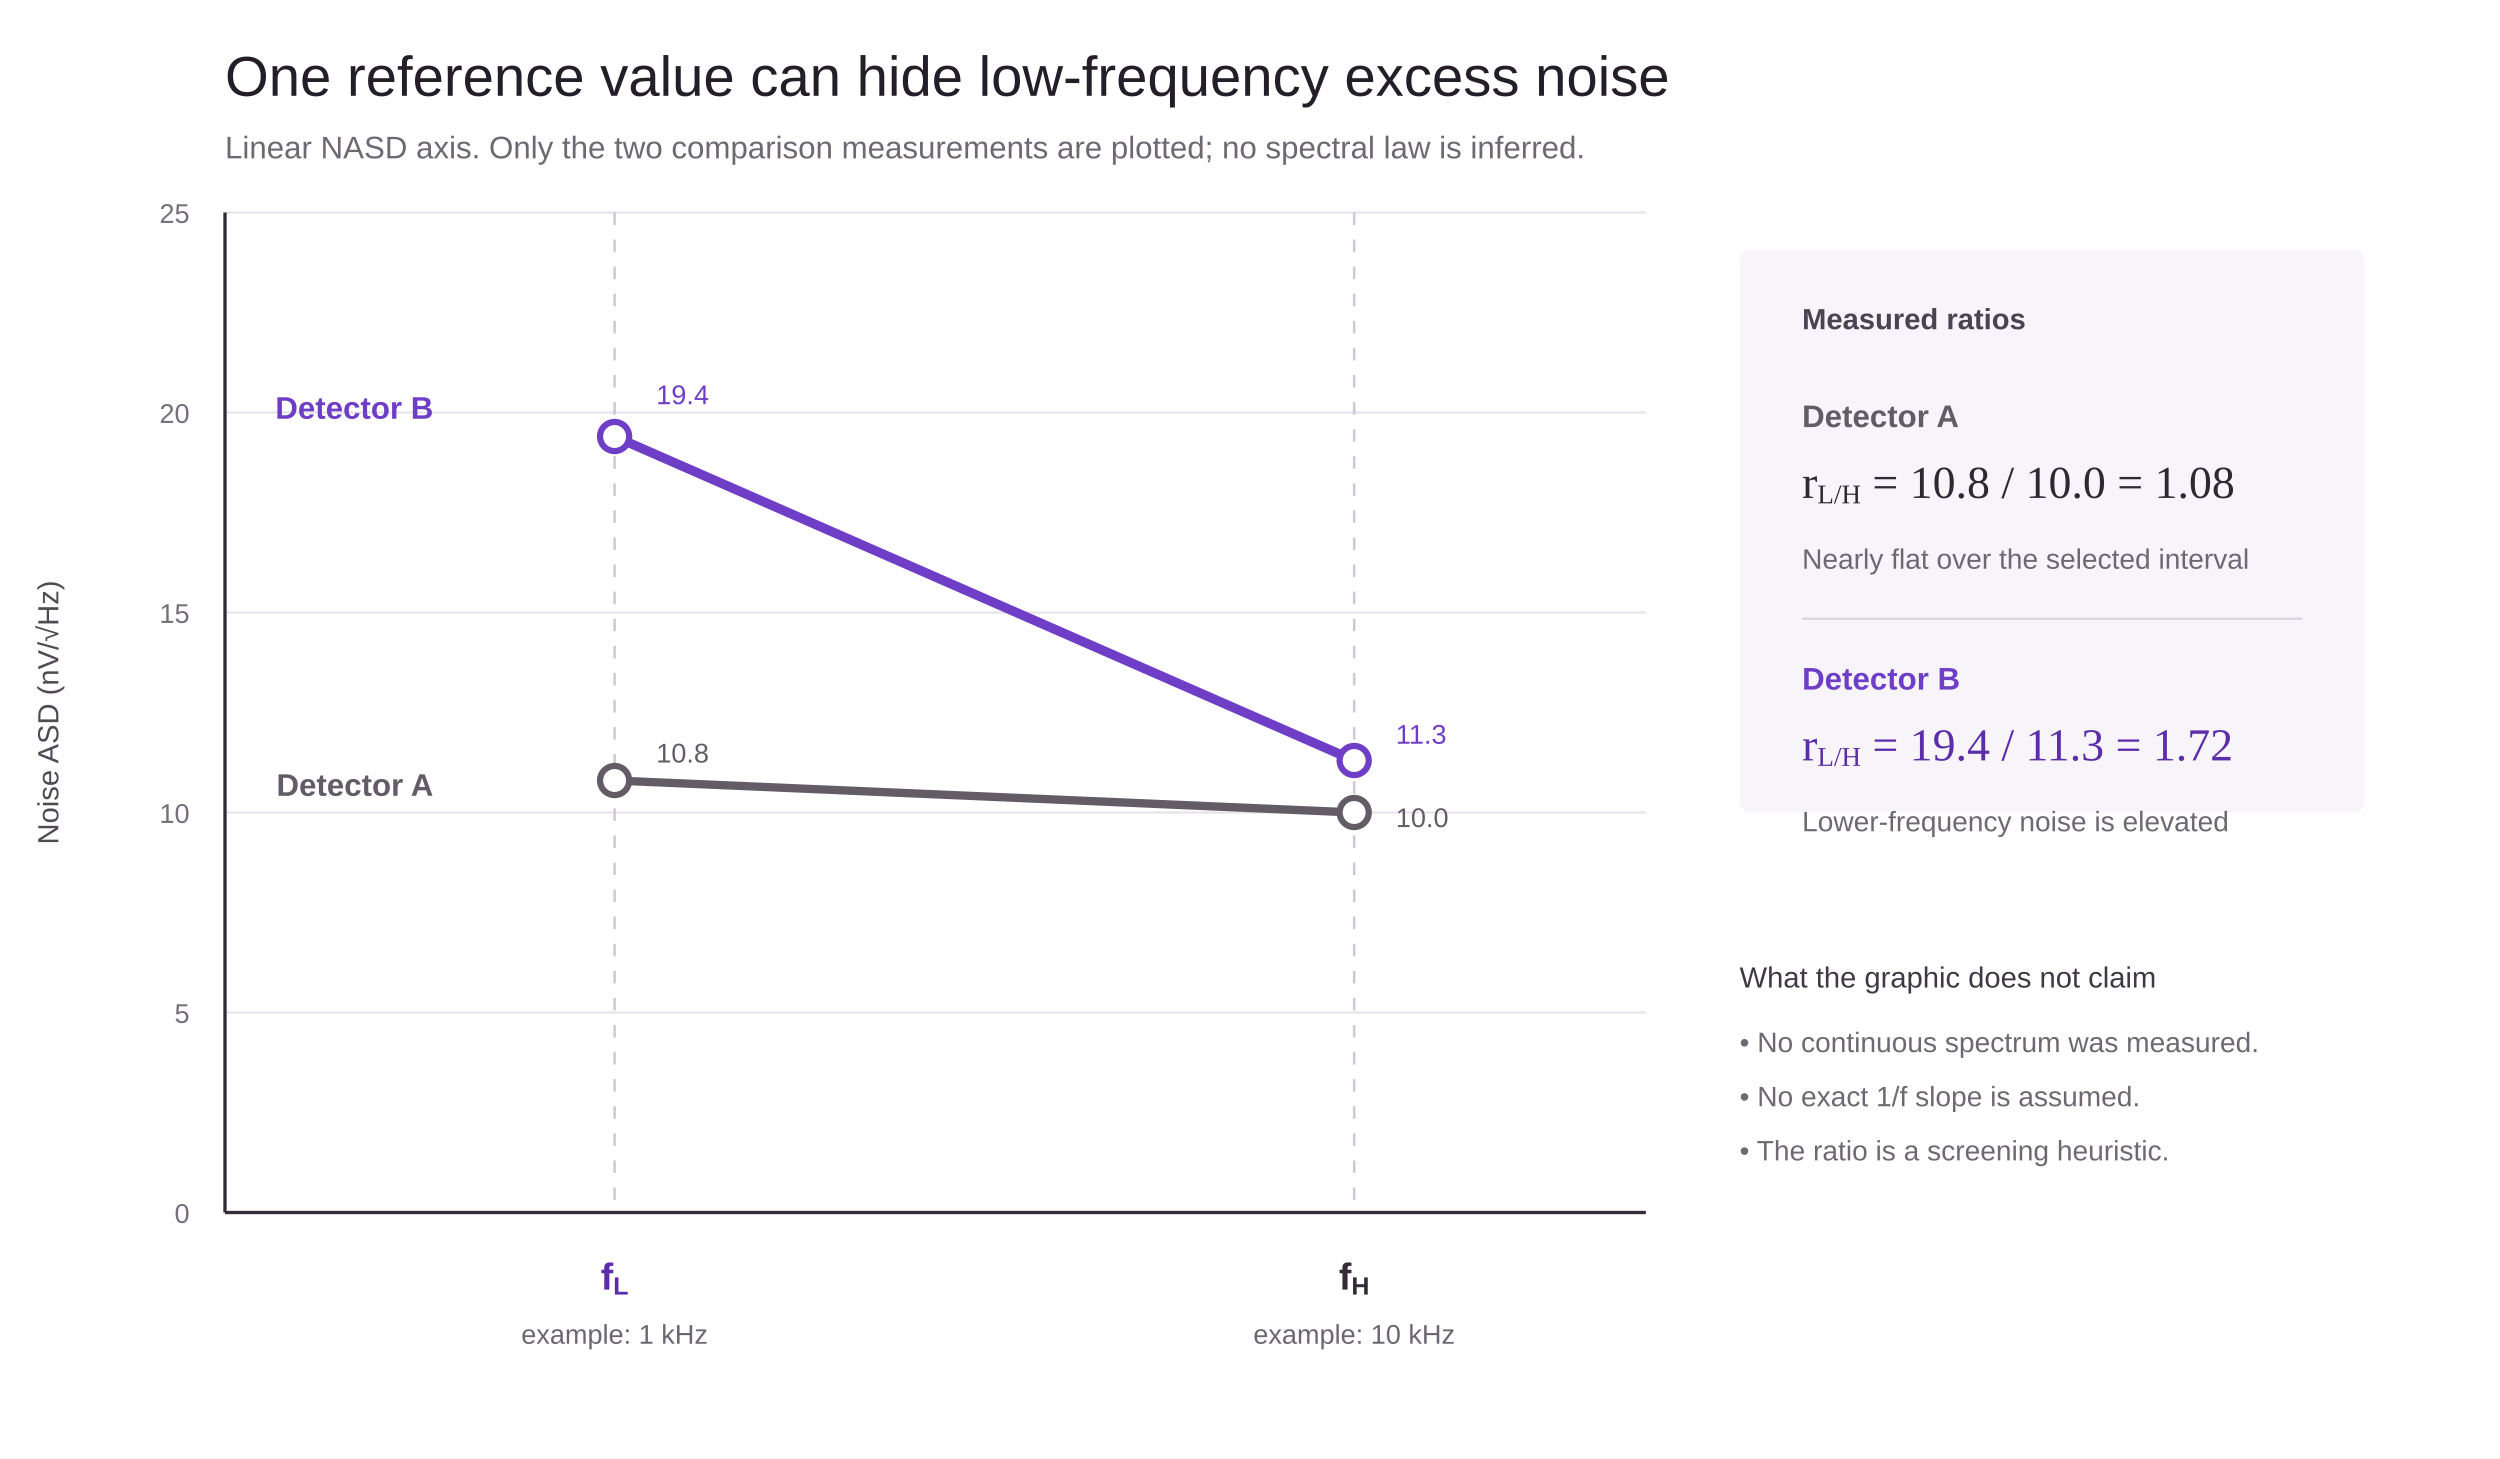
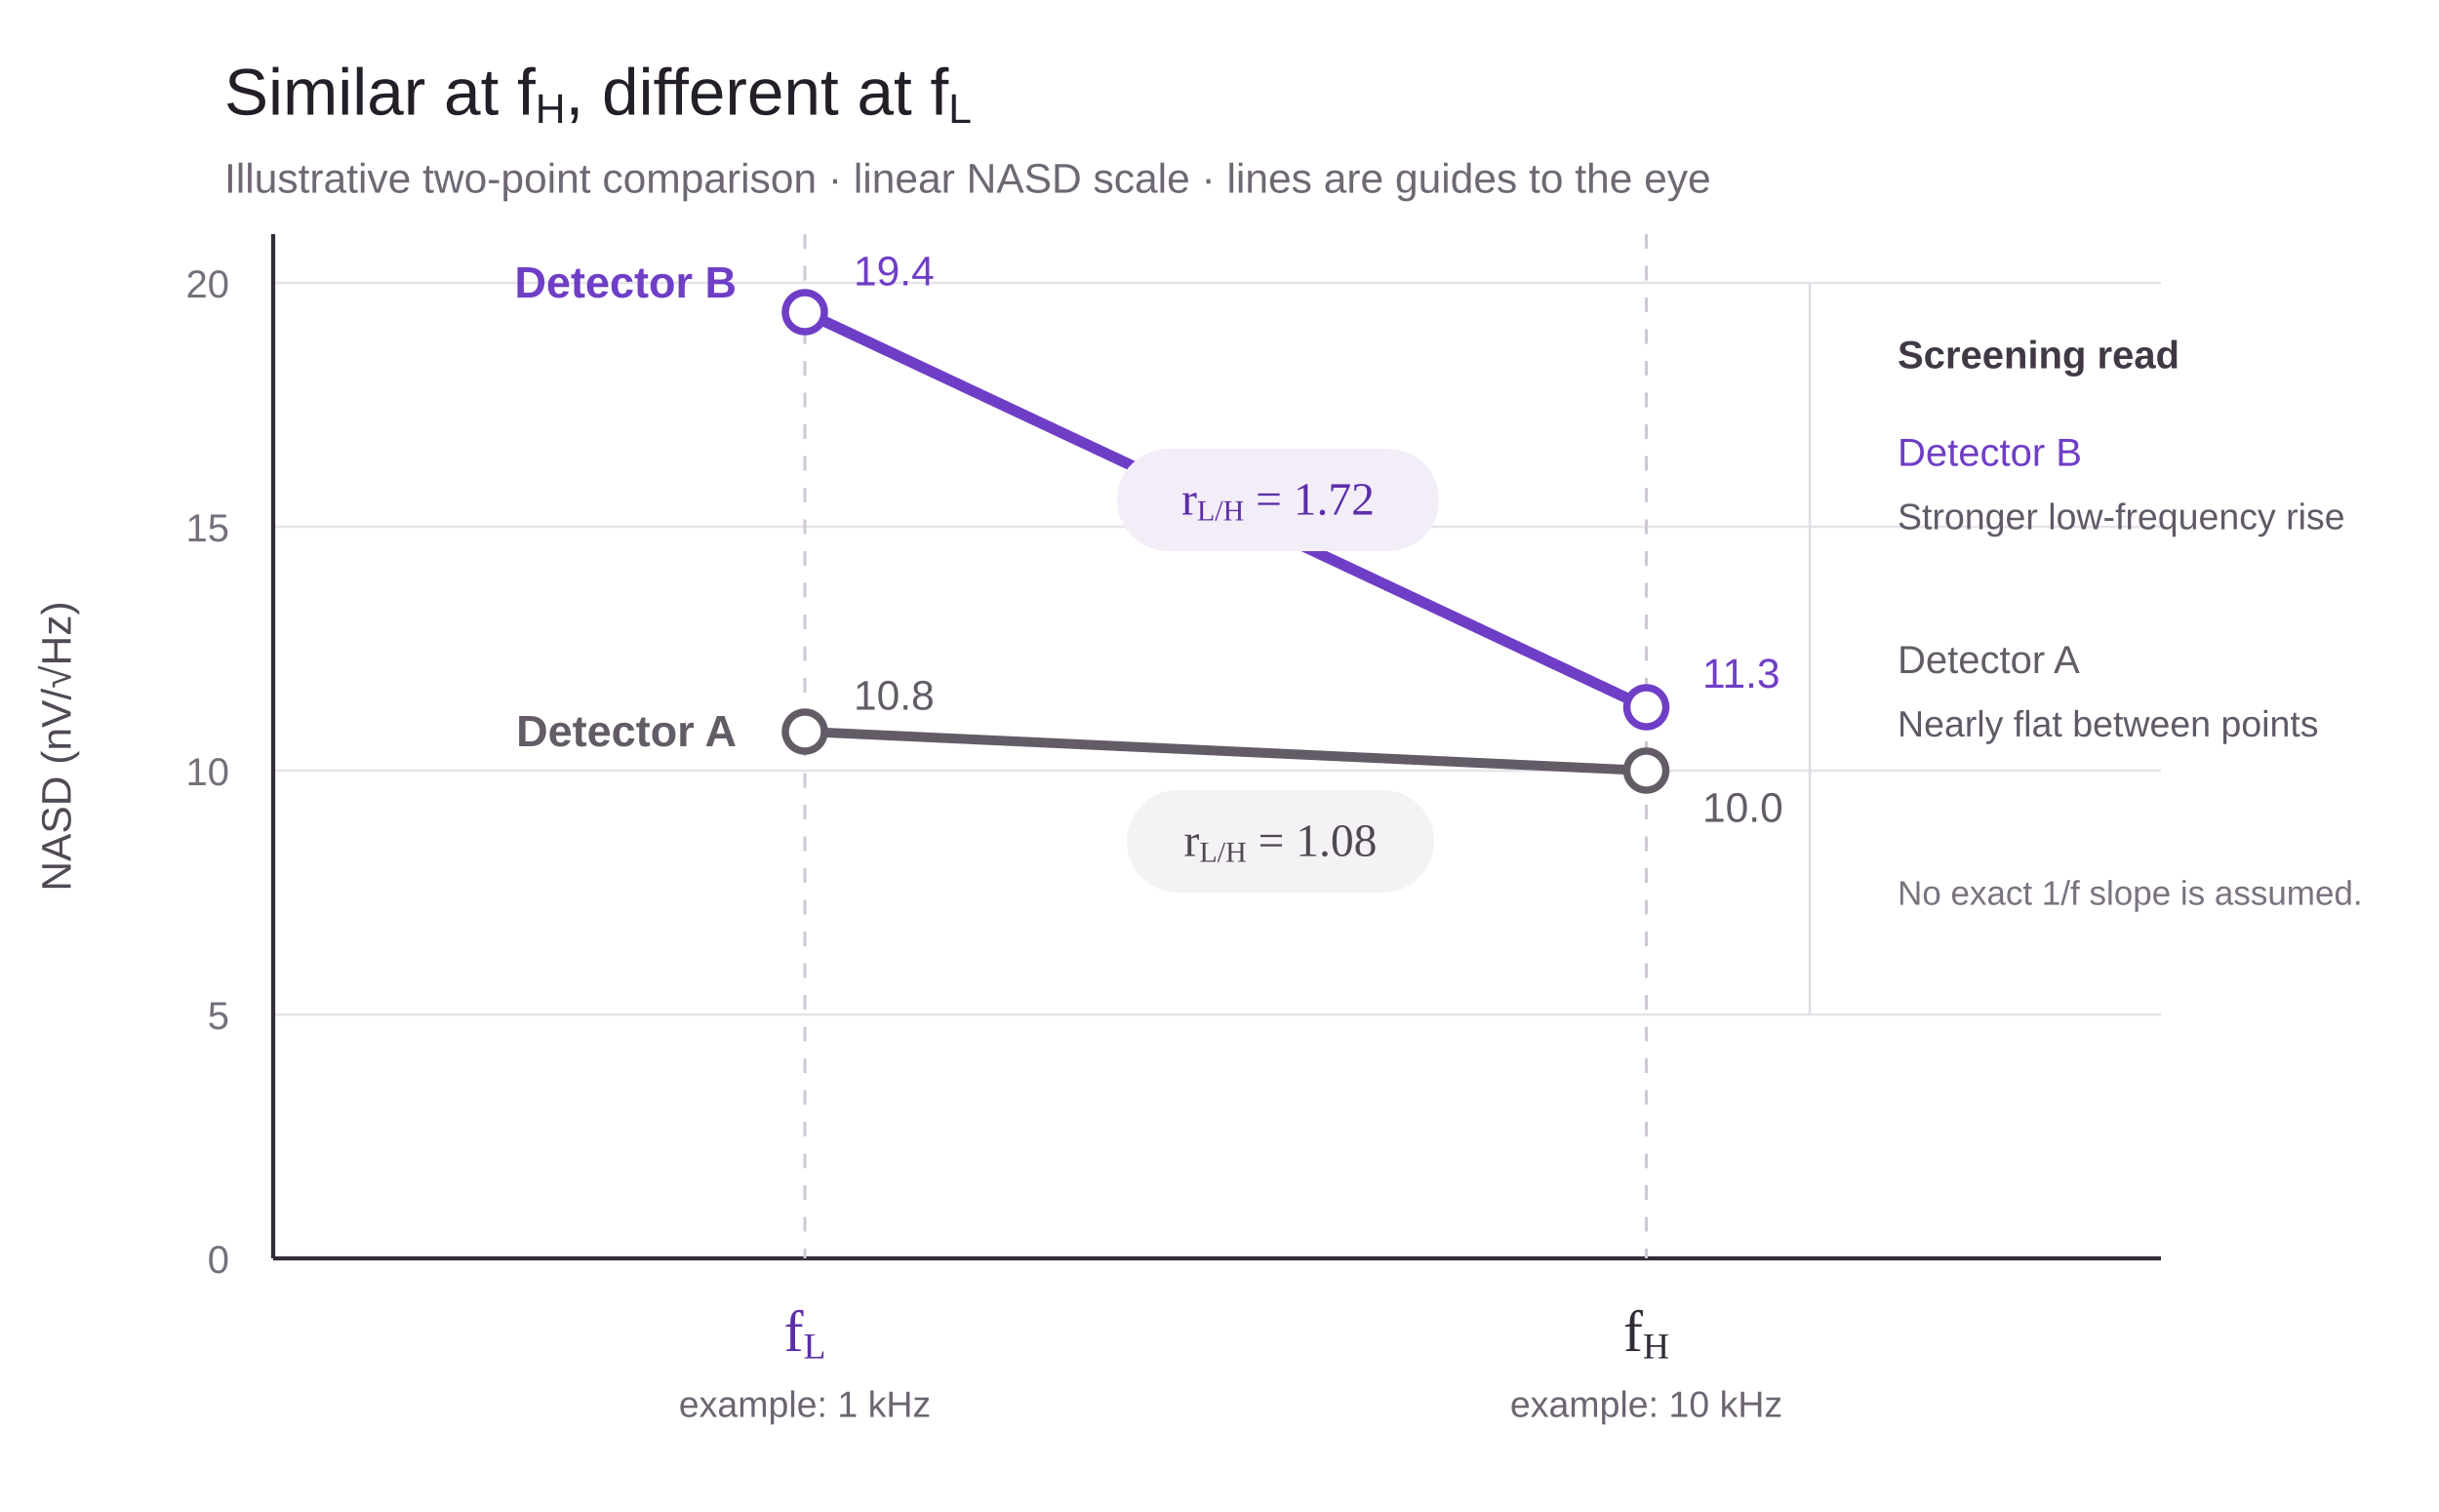
- <svg xmlns="http://www.w3.org/2000/svg" viewBox="0 0 1200 700" role="img" aria-labelledby="title desc">
-   <rect width="1200" height="700" fill="#ffffff" />
-   <text x="108" y="46" font-family="Avenir Next, Helvetica Neue, Arial, sans-serif" font-size="27" font-weight="500" fill="#241e29">One reference value can hide low-frequency excess noise</text>
-   <text x="108" y="76" font-family="Avenir Next, Helvetica Neue, Arial, sans-serif" font-size="15" font-weight="300" fill="#6f6873">Linear NASD axis. Only the two comparison measurements are plotted; no spectral law is inferred.</text>
+ <svg xmlns="http://www.w3.org/2000/svg" viewBox="0 0 1000 620" role="img" aria-labelledby="title desc">
+   <rect width="1000" height="620" fill="#ffffff" />
+   <text x="92" y="47" font-family="Avenir Next, Helvetica Neue, Arial, sans-serif" font-size="27" font-weight="500" fill="#241e29">Similar at f<tspan baseline-shift="sub" font-size="17">H</tspan>, different at f<tspan baseline-shift="sub" font-size="17">L</tspan>
+   </text>
+   <text x="92" y="79" font-family="Avenir Next, Helvetica Neue, Arial, sans-serif" font-size="17" font-weight="300" fill="#6f6873">Illustrative two-point comparison · linear NASD scale · lines are guides to the eye</text>
  <g stroke="#e7e2e9" stroke-width="1">
-     <line x1="108" y1="582" x2="790" y2="582" />
-     <line x1="108" y1="486" x2="790" y2="486" />
-     <line x1="108" y1="390" x2="790" y2="390" />
-     <line x1="108" y1="294" x2="790" y2="294" />
-     <line x1="108" y1="198" x2="790" y2="198" />
-     <line x1="108" y1="102" x2="790" y2="102" />
+     <line x1="112" y1="516" x2="886" y2="516" />
+     <line x1="112" y1="416" x2="886" y2="416" />
+     <line x1="112" y1="316" x2="886" y2="316" />
+     <line x1="112" y1="216" x2="886" y2="216" />
+     <line x1="112" y1="116" x2="886" y2="116" />
  </g>
-   <g fill="#766f7b" font-family="Avenir Next, Helvetica Neue, Arial, sans-serif" font-size="13" text-anchor="end">
-     <text x="91" y="587">0</text>
-     <text x="91" y="491">5</text>
-     <text x="91" y="395">10</text>
-     <text x="91" y="299">15</text>
-     <text x="91" y="203">20</text>
-     <text x="91" y="107">25</text>
+   <g fill="#766f7b" font-family="Avenir Next, Helvetica Neue, Arial, sans-serif" font-size="16" text-anchor="end">
+     <text x="94" y="522">0</text>
+     <text x="94" y="422">5</text>
+     <text x="94" y="322">10</text>
+     <text x="94" y="222">15</text>
+     <text x="94" y="122">20</text>
  </g>
-   <line x1="108" y1="582" x2="790" y2="582" stroke="#332c38" stroke-width="1.6" />
-   <line x1="108" y1="102" x2="108" y2="582" stroke="#332c38" stroke-width="1.6" />
-   <text transform="rotate(-90 28 342)" x="28" y="342" text-anchor="middle" font-family="Avenir Next, Helvetica Neue, Arial, sans-serif" font-size="14" fill="#514a55">Noise ASD (nV/√Hz)</text>
-   <line x1="295" y1="102" x2="295" y2="582" stroke="#cfc7d5" stroke-width="1.2" stroke-dasharray="6 7" />
-   <line x1="650" y1="102" x2="650" y2="582" stroke="#cfc7d5" stroke-width="1.2" stroke-dasharray="6 7" />
-   <text x="295" y="619" text-anchor="middle" font-family="Avenir Next, Helvetica Neue, Arial, sans-serif" font-size="18" font-weight="600" fill="#5b2da8">f<tspan baseline-shift="sub" font-size="12">L</tspan>
+   <line x1="112" y1="516" x2="886" y2="516" stroke="#332c38" stroke-width="1.7" />
+   <line x1="112" y1="96" x2="112" y2="516" stroke="#332c38" stroke-width="1.7" />
+   <text transform="rotate(-90 29 306)" x="29" y="306" text-anchor="middle" font-family="Avenir Next, Helvetica Neue, Arial, sans-serif" font-size="17" fill="#514a55">NASD (nV/√Hz)</text>
+   <line x1="330" y1="96" x2="330" y2="516" stroke="#cfc7d5" stroke-width="1.2" stroke-dasharray="6 7" />
+   <line x1="675" y1="96" x2="675" y2="516" stroke="#cfc7d5" stroke-width="1.2" stroke-dasharray="6 7" />
+   <text x="330" y="554" text-anchor="middle" font-family="STIX Two Math, Cambria Math, Times New Roman, serif" font-size="24" fill="#5b2da8">f<tspan baseline-shift="sub" font-size="15">L</tspan>
  </text>
-   <text x="295" y="645" text-anchor="middle" font-family="Avenir Next, Helvetica Neue, Arial, sans-serif" font-size="13" fill="#6d6571">example: 1 kHz</text>
-   <text x="650" y="619" text-anchor="middle" font-family="Avenir Next, Helvetica Neue, Arial, sans-serif" font-size="18" font-weight="600" fill="#332c38">f<tspan baseline-shift="sub" font-size="12">H</tspan>
+   <text x="330" y="581" text-anchor="middle" font-family="Avenir Next, Helvetica Neue, Arial, sans-serif" font-size="15" fill="#6d6571">example: 1 kHz</text>
+   <text x="675" y="554" text-anchor="middle" font-family="STIX Two Math, Cambria Math, Times New Roman, serif" font-size="24" fill="#332c38">f<tspan baseline-shift="sub" font-size="15">H</tspan>
  </text>
-   <text x="650" y="645" text-anchor="middle" font-family="Avenir Next, Helvetica Neue, Arial, sans-serif" font-size="13" fill="#6d6571">example: 10 kHz</text>
-   <path d="M295 374.64 L650 390" fill="none" stroke="#635c66" stroke-width="4" stroke-linecap="round" />
-   <circle cx="295" cy="374.64" r="7" fill="#ffffff" stroke="#635c66" stroke-width="3" />
-   <circle cx="650" cy="390" r="7" fill="#ffffff" stroke="#635c66" stroke-width="3" />
-   <path d="M295 209.52 L650 365.04" fill="none" stroke="#6f3ec6" stroke-width="4.5" stroke-linecap="round" />
-   <circle cx="295" cy="209.52" r="7" fill="#ffffff" stroke="#6f3ec6" stroke-width="3" />
-   <circle cx="650" cy="365.04" r="7" fill="#ffffff" stroke="#6f3ec6" stroke-width="3" />
-   <text x="208" y="201" text-anchor="end" font-family="Avenir Next, Helvetica Neue, Arial, sans-serif" font-size="15" font-weight="600" fill="#6f3ec6">Detector B</text>
-   <text x="208" y="382" text-anchor="end" font-family="Avenir Next, Helvetica Neue, Arial, sans-serif" font-size="15" font-weight="600" fill="#635c66">Detector A</text>
-   <text x="315" y="194" font-family="Avenir Next, Helvetica Neue, Arial, sans-serif" font-size="13" fill="#6f3ec6">19.4</text>
-   <text x="670" y="357" font-family="Avenir Next, Helvetica Neue, Arial, sans-serif" font-size="13" fill="#6f3ec6">11.3</text>
-   <text x="315" y="366" font-family="Avenir Next, Helvetica Neue, Arial, sans-serif" font-size="13" fill="#635c66">10.8</text>
-   <text x="670" y="397" font-family="Avenir Next, Helvetica Neue, Arial, sans-serif" font-size="13" fill="#635c66">10.0</text>
-   <rect x="835" y="120" width="300" height="270" rx="5" fill="#f7f4fa" />
-   <text x="865" y="158" font-family="Avenir Next, Helvetica Neue, Arial, sans-serif" font-size="14" font-weight="600" fill="#4b4350">Measured ratios</text>
-   <text x="865" y="205" font-family="Avenir Next, Helvetica Neue, Arial, sans-serif" font-size="15" font-weight="600" fill="#635c66">Detector A</text>
-   <text x="865" y="239" font-family="STIX Two Math, Cambria Math, Times New Roman, serif" font-size="22" fill="#2f2833">r<tspan baseline-shift="sub" font-size="13">L/H</tspan> = 10.8 / 10.0 = 1.08</text>
-   <text x="865" y="273" font-family="Avenir Next, Helvetica Neue, Arial, sans-serif" font-size="13.5" fill="#6f6873">Nearly flat over the selected interval</text>
-   <line x1="865" y1="297" x2="1105" y2="297" stroke="#d9d2de" />
-   <text x="865" y="331" font-family="Avenir Next, Helvetica Neue, Arial, sans-serif" font-size="15" font-weight="600" fill="#6f3ec6">Detector B</text>
-   <text x="865" y="365" font-family="STIX Two Math, Cambria Math, Times New Roman, serif" font-size="22" fill="#5b2da8">r<tspan baseline-shift="sub" font-size="13">L/H</tspan> = 19.4 / 11.3 = 1.72</text>
-   <text x="865" y="399" font-family="Avenir Next, Helvetica Neue, Arial, sans-serif" font-size="13.5" fill="#6f6873">Lower-frequency noise is elevated</text>
-   <text x="835" y="474" font-family="Avenir Next, Helvetica Neue, Arial, sans-serif" font-size="14" font-weight="500" fill="#403945">What the graphic does not claim</text>
-   <text x="835" y="505" font-family="Avenir Next, Helvetica Neue, Arial, sans-serif" font-size="13.5" fill="#6f6873">• No continuous spectrum was measured.</text>
-   <text x="835" y="531" font-family="Avenir Next, Helvetica Neue, Arial, sans-serif" font-size="13.5" fill="#6f6873">• No exact 1/f slope is assumed.</text>
-   <text x="835" y="557" font-family="Avenir Next, Helvetica Neue, Arial, sans-serif" font-size="13.5" fill="#6f6873">• The ratio is a screening heuristic.</text>
+   <text x="675" y="581" text-anchor="middle" font-family="Avenir Next, Helvetica Neue, Arial, sans-serif" font-size="15" fill="#6d6571">example: 10 kHz</text>
+   <path d="M330 300 L675 316" fill="none" stroke="#635c66" stroke-width="4" stroke-linecap="round" />
+   <circle cx="330" cy="300" r="8" fill="#ffffff" stroke="#635c66" stroke-width="3" />
+   <circle cx="675" cy="316" r="8" fill="#ffffff" stroke="#635c66" stroke-width="3" />
+   <path d="M330 128 L675 290" fill="none" stroke="#6f3ec6" stroke-width="4.5" stroke-linecap="round" />
+   <circle cx="330" cy="128" r="8" fill="#ffffff" stroke="#6f3ec6" stroke-width="3" />
+   <circle cx="675" cy="290" r="8" fill="#ffffff" stroke="#6f3ec6" stroke-width="3" />
+   <text x="302" y="122" text-anchor="end" font-family="Avenir Next, Helvetica Neue, Arial, sans-serif" font-size="18" font-weight="600" fill="#6f3ec6">Detector B</text>
+   <text x="302" y="306" text-anchor="end" font-family="Avenir Next, Helvetica Neue, Arial, sans-serif" font-size="18" font-weight="600" fill="#635c66">Detector A</text>
+   <text x="350" y="117" font-family="Avenir Next, Helvetica Neue, Arial, sans-serif" font-size="17" font-weight="500" fill="#6f3ec6">19.4</text>
+   <text x="698" y="282" font-family="Avenir Next, Helvetica Neue, Arial, sans-serif" font-size="17" font-weight="500" fill="#6f3ec6">11.3</text>
+   <text x="350" y="291" font-family="Avenir Next, Helvetica Neue, Arial, sans-serif" font-size="17" font-weight="500" fill="#635c66">10.8</text>
+   <text x="698" y="337" font-family="Avenir Next, Helvetica Neue, Arial, sans-serif" font-size="17" font-weight="500" fill="#635c66">10.0</text>
+   <rect x="458" y="184" width="132" height="42" rx="21" fill="#f3edf8" />
+   <text x="524" y="211" text-anchor="middle" font-family="STIX Two Math, Cambria Math, Times New Roman, serif" font-size="19" fill="#5b2da8">r<tspan baseline-shift="sub" font-size="12">L/H</tspan> = 1.72</text>
+   <rect x="462" y="324" width="126" height="42" rx="21" fill="#f4f2f5" />
+   <text x="525" y="351" text-anchor="middle" font-family="STIX Two Math, Cambria Math, Times New Roman, serif" font-size="19" fill="#4f4852">r<tspan baseline-shift="sub" font-size="12">L/H</tspan> = 1.08</text>
+   <line x1="742" y1="116" x2="742" y2="416" stroke="#e1dbe5" stroke-width="1" />
+   <text x="778" y="151" font-family="Avenir Next, Helvetica Neue, Arial, sans-serif" font-size="16" font-weight="600" fill="#403945">Screening read</text>
+   <text x="778" y="191" font-family="Avenir Next, Helvetica Neue, Arial, sans-serif" font-size="16" fill="#6f3ec6">Detector B</text>
+   <text x="778" y="217" font-family="Avenir Next, Helvetica Neue, Arial, sans-serif" font-size="15" font-weight="300" fill="#615966">Stronger low-frequency rise</text>
+   <text x="778" y="276" font-family="Avenir Next, Helvetica Neue, Arial, sans-serif" font-size="16" fill="#635c66">Detector A</text>
+   <text x="778" y="302" font-family="Avenir Next, Helvetica Neue, Arial, sans-serif" font-size="15" font-weight="300" fill="#615966">Nearly flat between points</text>
+   <text x="778" y="371" font-family="Avenir Next, Helvetica Neue, Arial, sans-serif" font-size="14" font-weight="300" fill="#7a727f">No exact 1/f slope is assumed.</text>
</svg>
